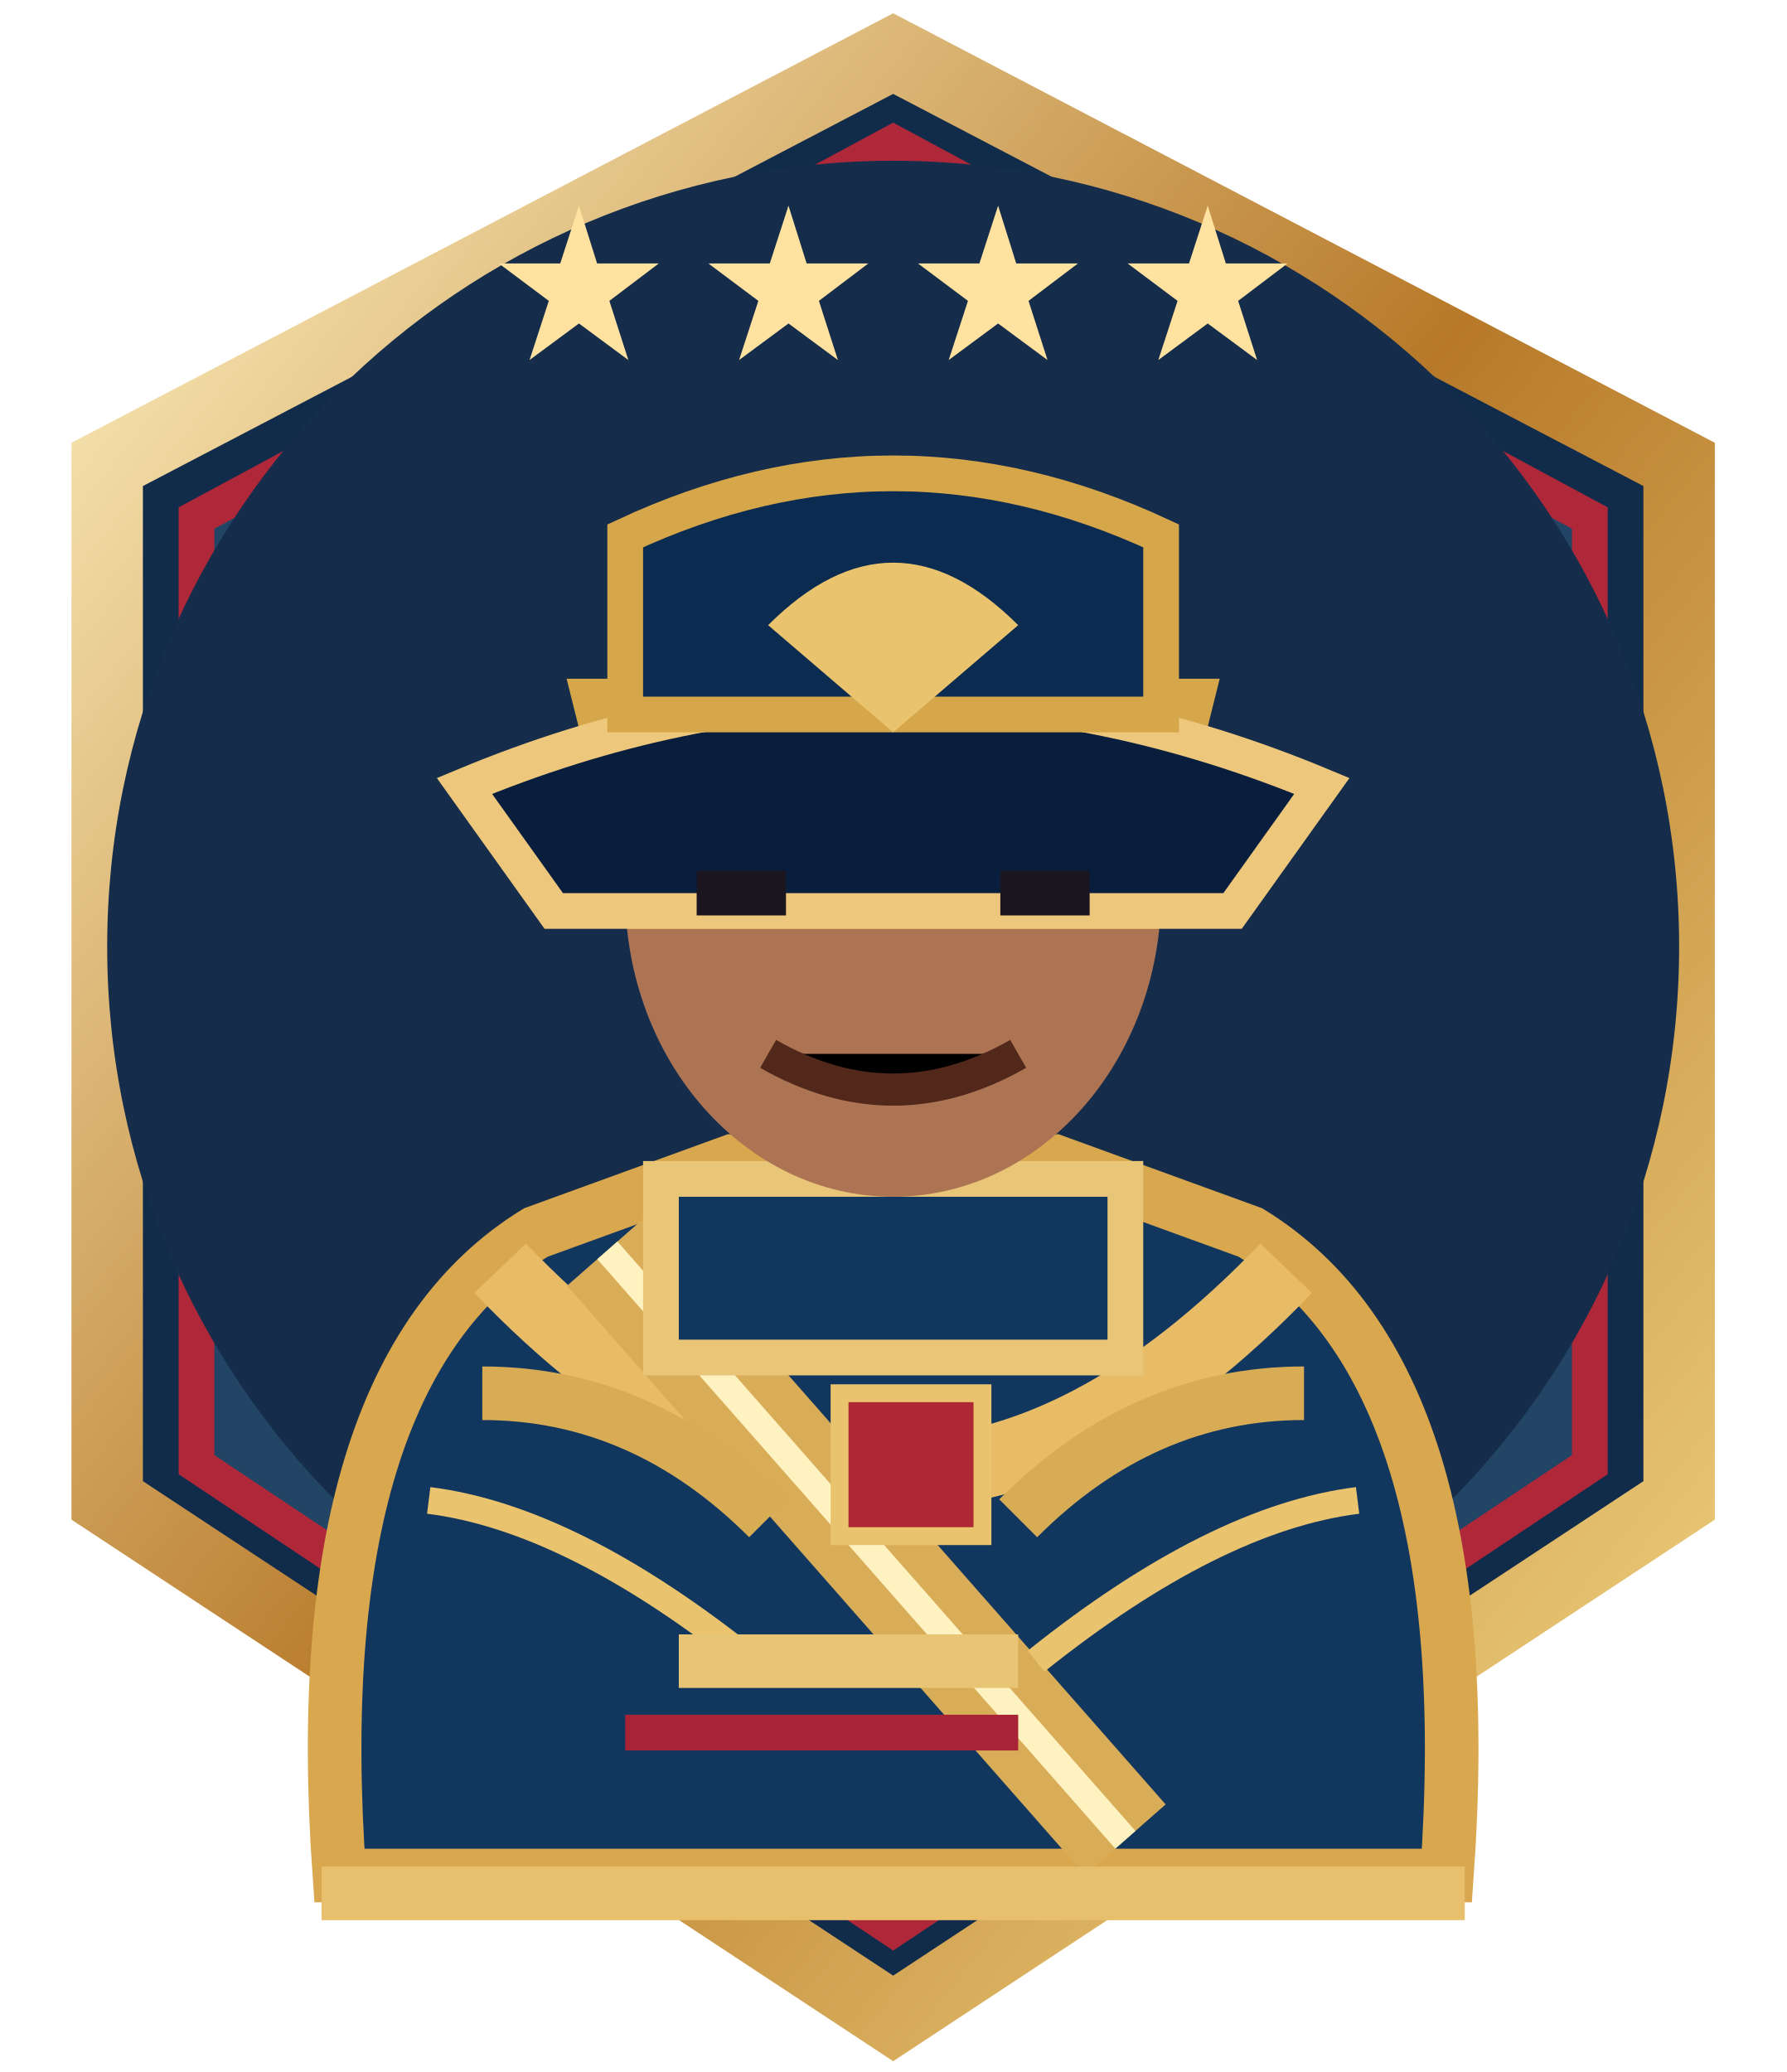
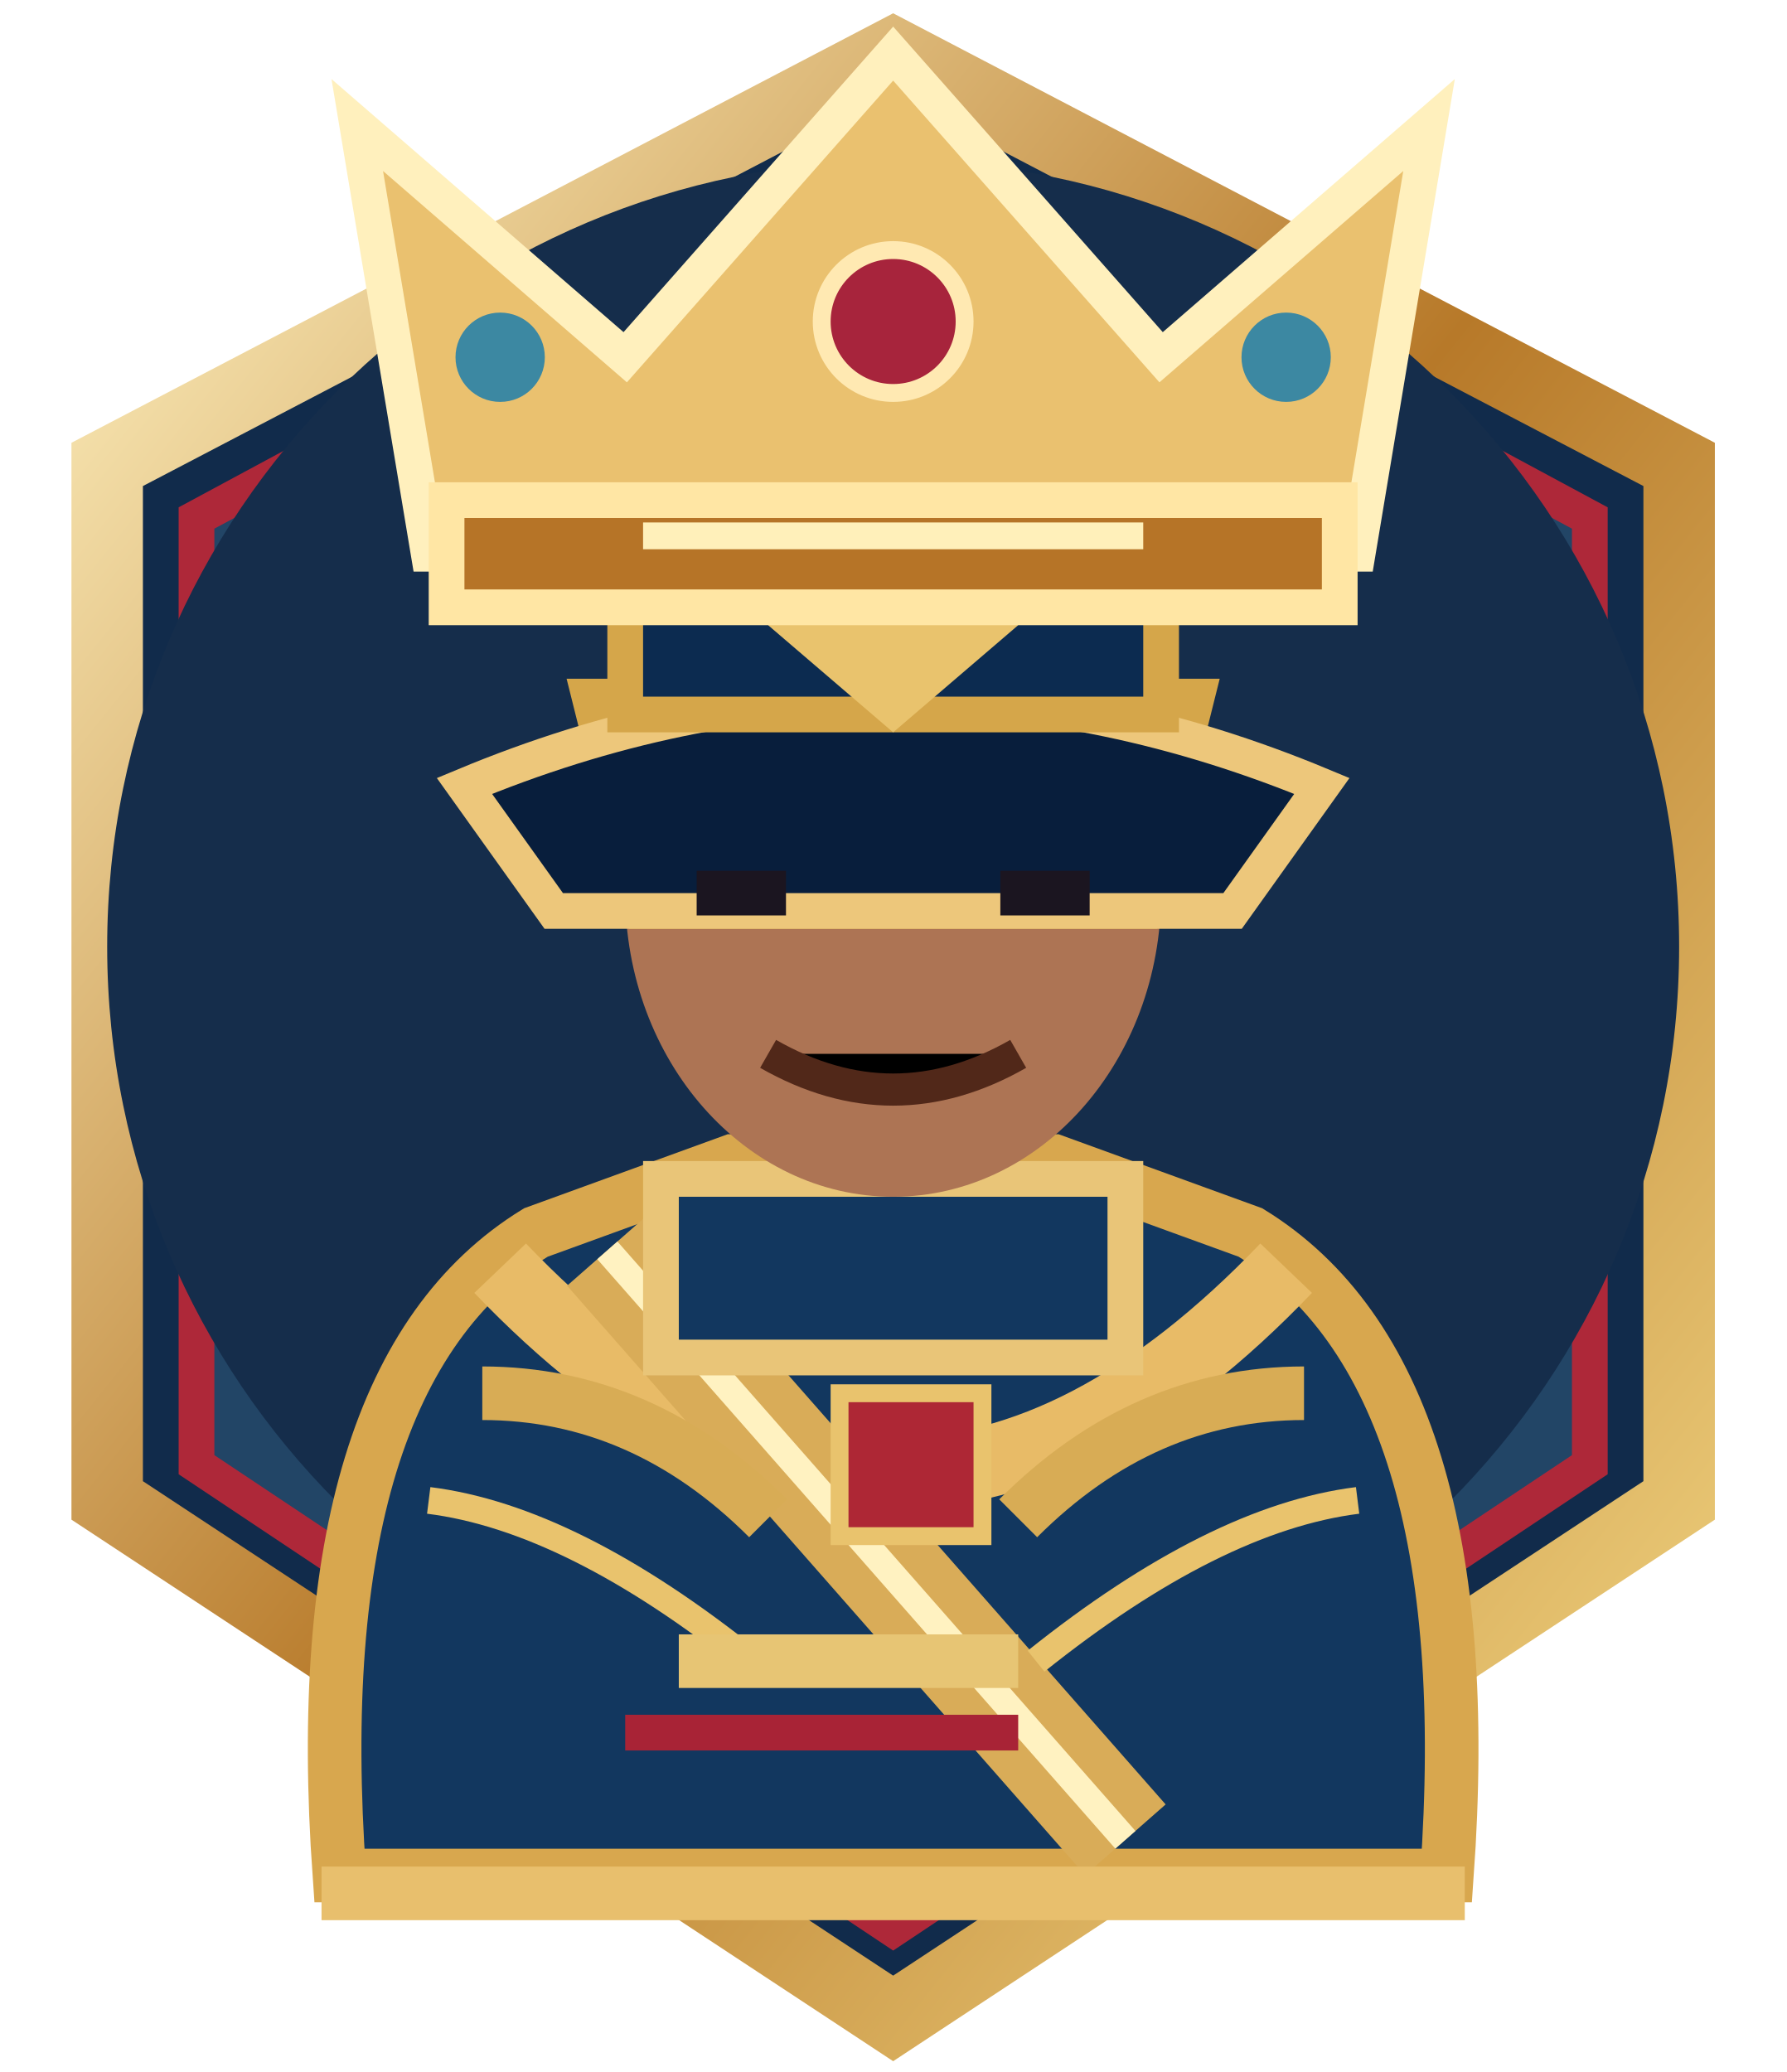
<svg xmlns="http://www.w3.org/2000/svg" viewBox="0 0 100 116">
  <defs>
    <linearGradient id="medal" x2="1" y2="1">
      <stop stop-color="#fff2c1" />
      <stop offset=".5" stop-color="#b77929" />
      <stop offset="1" stop-color="#f4d986" />
    </linearGradient>
  </defs>
  <path d="M50 3 94 26 94 84 50 113 6 84 6 26Z" fill="#112b4b" stroke="url(#medal)" stroke-width="4" />
  <path d="M50 8 89 29 89 82 50 108 11 82 11 29Z" fill="#224566" stroke="#ae2839" stroke-width="2" />
  <circle cx="50" cy="53" r="44" fill="#152d4b" />
  <path d="M19 105 Q17 77 30 69 L41 65 59 65 70 69 Q83 77 81 105Z" fill="#12375f" stroke="#d8a74e" stroke-width="3" />
  <path d="M28 71 Q50 94 72 71" fill="none" stroke="#e8bb67" stroke-width="4" />
  <path d="M34 70 63 103" stroke="#d9ac58" stroke-width="6" />
  <path d="M34 70 63 103" stroke="#fff2c1" stroke-width="1.5" />
  <path d="M37 66h26v10H37z" fill="#12375f" stroke="#e9c578" stroke-width="2" />
  <ellipse cx="50" cy="50" rx="15" ry="17" fill="#ad7454" />
  <path d="M33 39h34l-3 12H36z" fill="#0c2b50" stroke="#d5a64a" stroke-width="2" />
  <path d="M26 44q24-10 48 0l-5 7H31z" fill="#081e3c" stroke="#edc77b" stroke-width="2" />
  <path d="M35 30q15-7 30 0v10H35z" fill="#0c2b50" stroke="#d5a64a" stroke-width="2" />
  <path d="M43 35q7-7 14 0l-7 6z" fill="#e9c36d" />
  <path d="M39 50h5m12 0h5" stroke="#1b1520" stroke-width="2.5" />
  <path d="M43 59q7 4 14 0" stroke="#512819" stroke-width="1.8" />
  <path d="M27 78q9 0 16 7m30-7q-9 0-16 7" stroke="#d8ac55" stroke-width="3" fill="none" />
  <path d="M24 84q8 1 18 9m34-9q-8 1-18 9" stroke="#e9c36d" stroke-width="1.5" fill="none" />
  <path d="M47 78h8v8h-8z" fill="#ae2735" stroke="#e9c36d" />
  <path d="M38 93h19" stroke="#e7c574" stroke-width="3" />
  <path d="M35 97h22" stroke="#a82336" stroke-width="2" />
-   <text x="50" y="20" fill="#ffe2a0" font-size="12" font-family="Georgia" text-anchor="middle" letter-spacing="2">★★★★</text>
+   <path d="M24 31 20 7 35 20 50 3 65 20 80 7 76 31Z" fill="#eac16f" stroke="#fff0bd" stroke-width="2" />
+   <path d="M25 28h50v6H25z" fill="#b67427" stroke="#ffe6a4" stroke-width="2" />
+   <circle cx="50" cy="18" r="4" fill="#a7243c" stroke="#ffe9b2" />
+   <circle cx="28" cy="20" r="2.5" fill="#3c88a2" />
+   <circle cx="72" cy="20" r="2.5" fill="#3c88a2" />
+   <path d="M36 30h28" stroke="#fff0ba" stroke-width="1.5" />
  <path d="M18 106h64" stroke="#e8bf6d" stroke-width="3" />
</svg>
